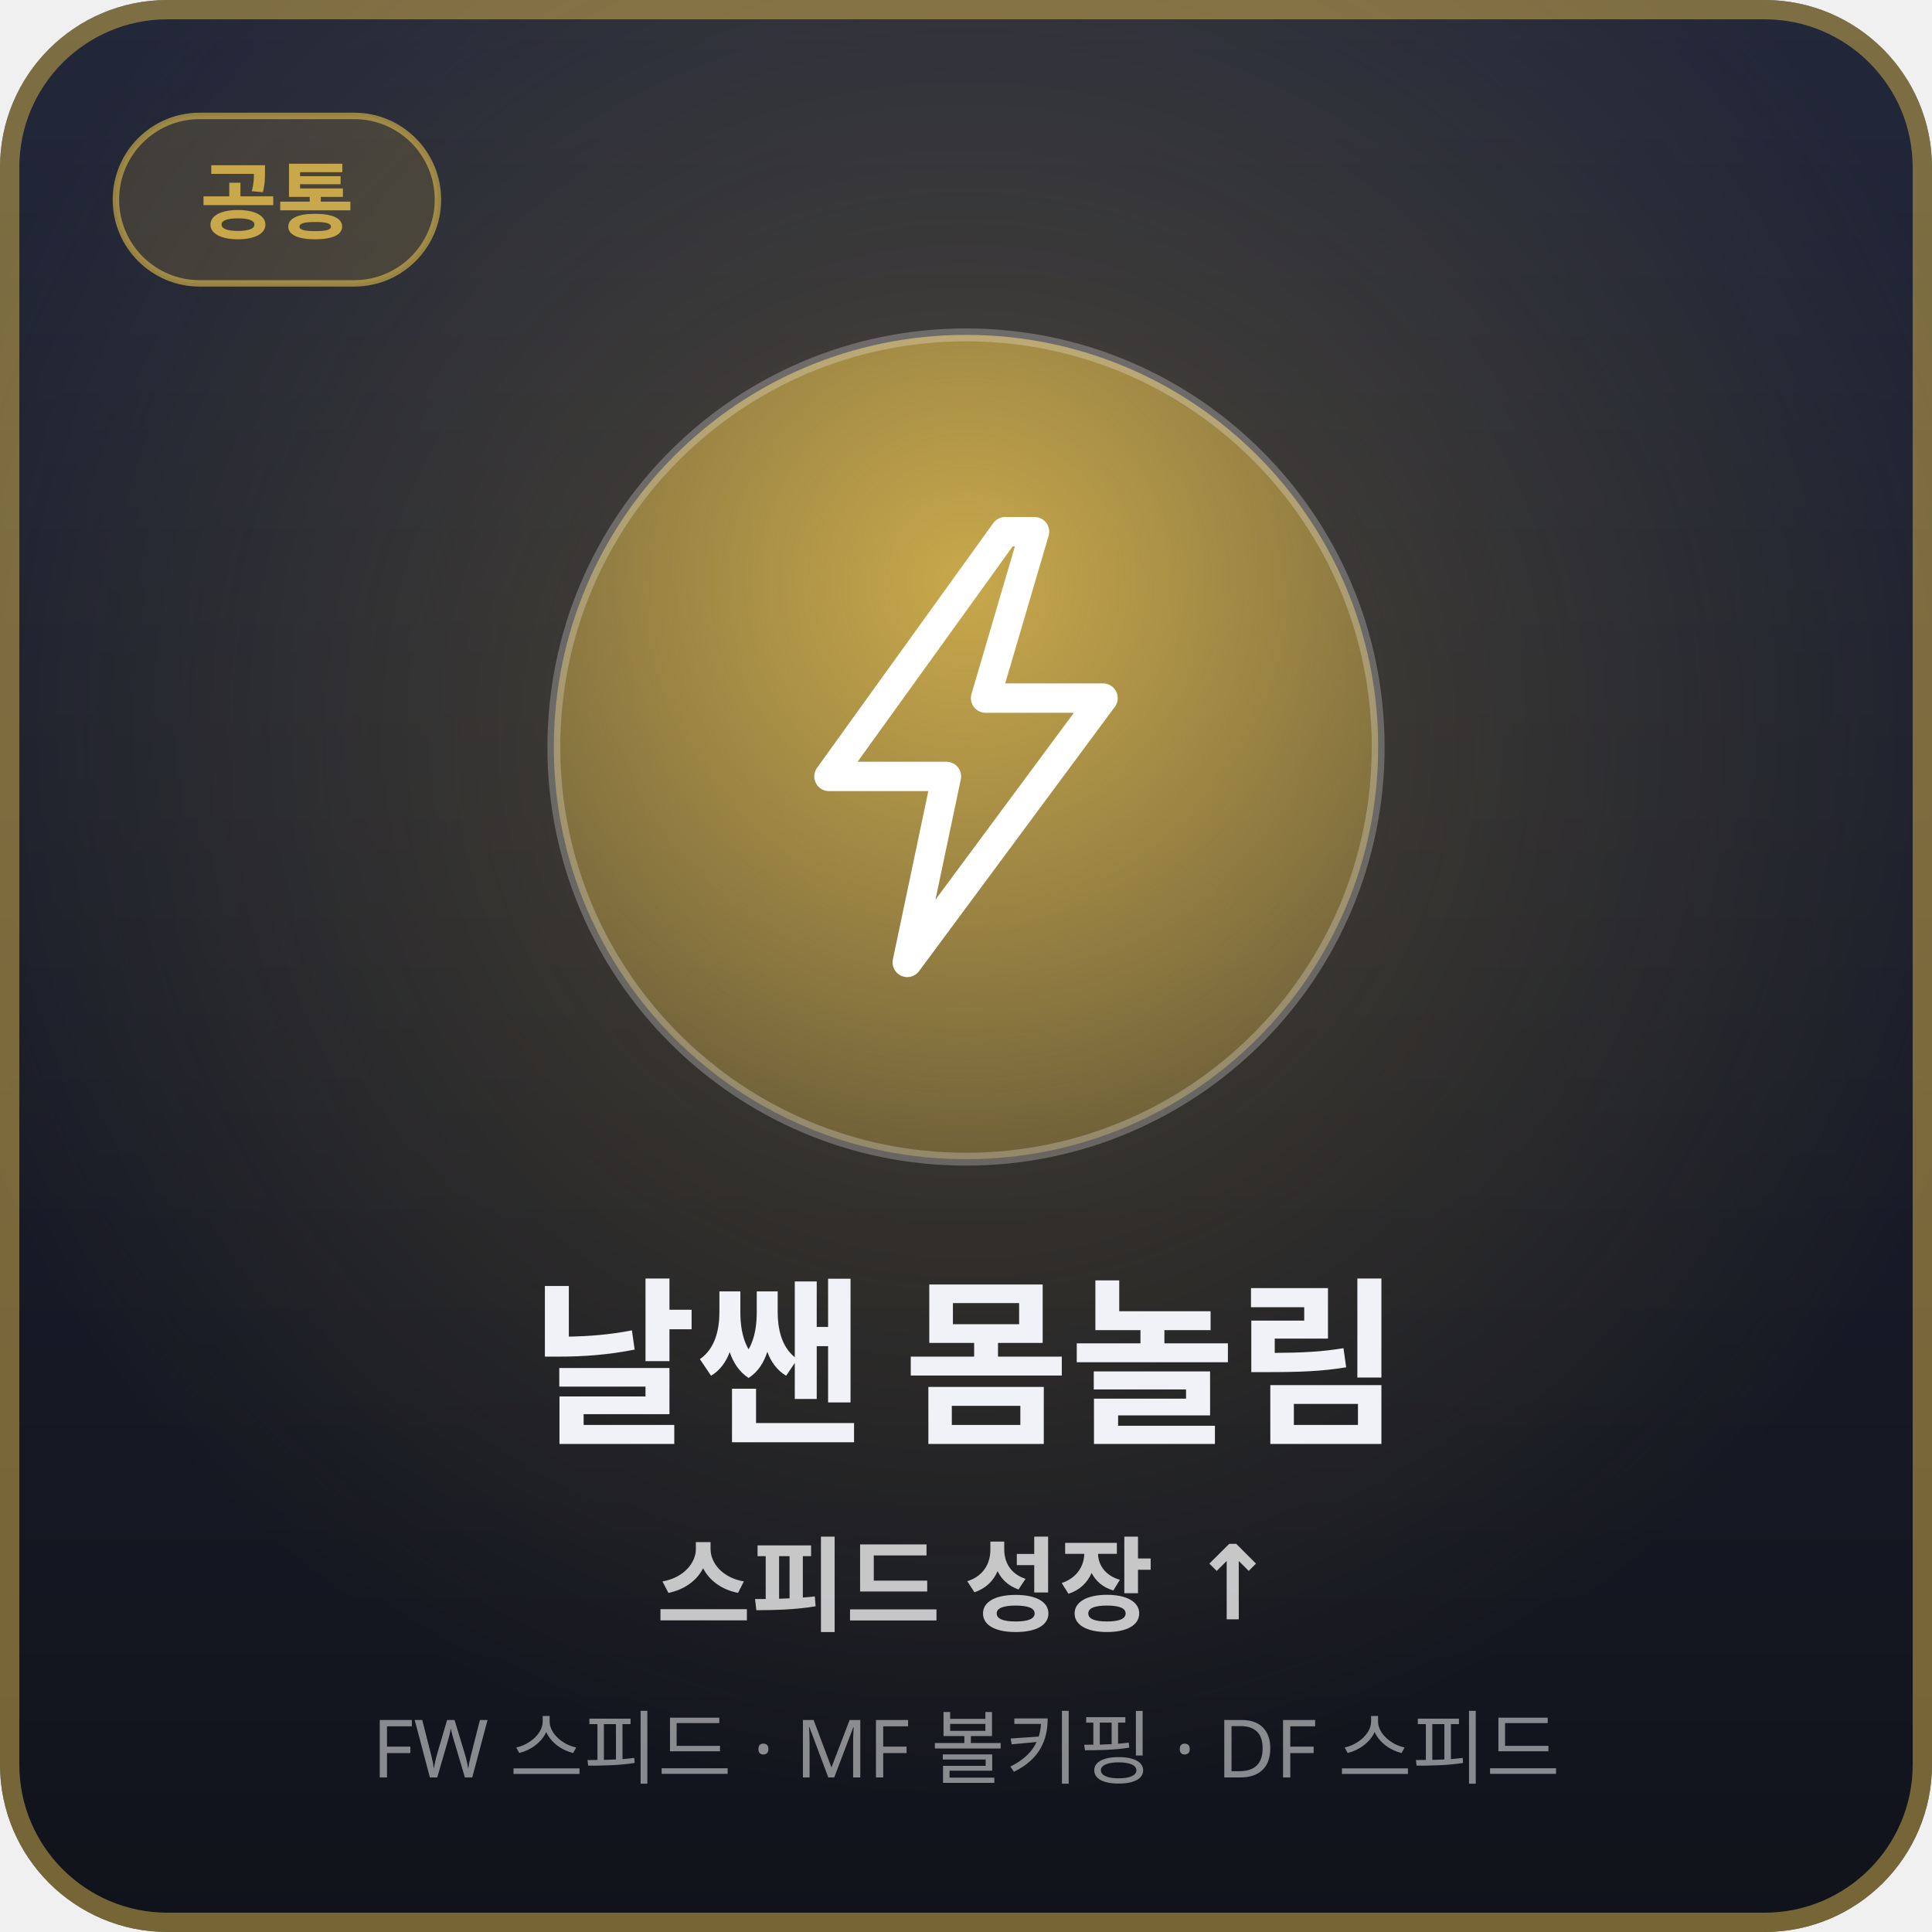
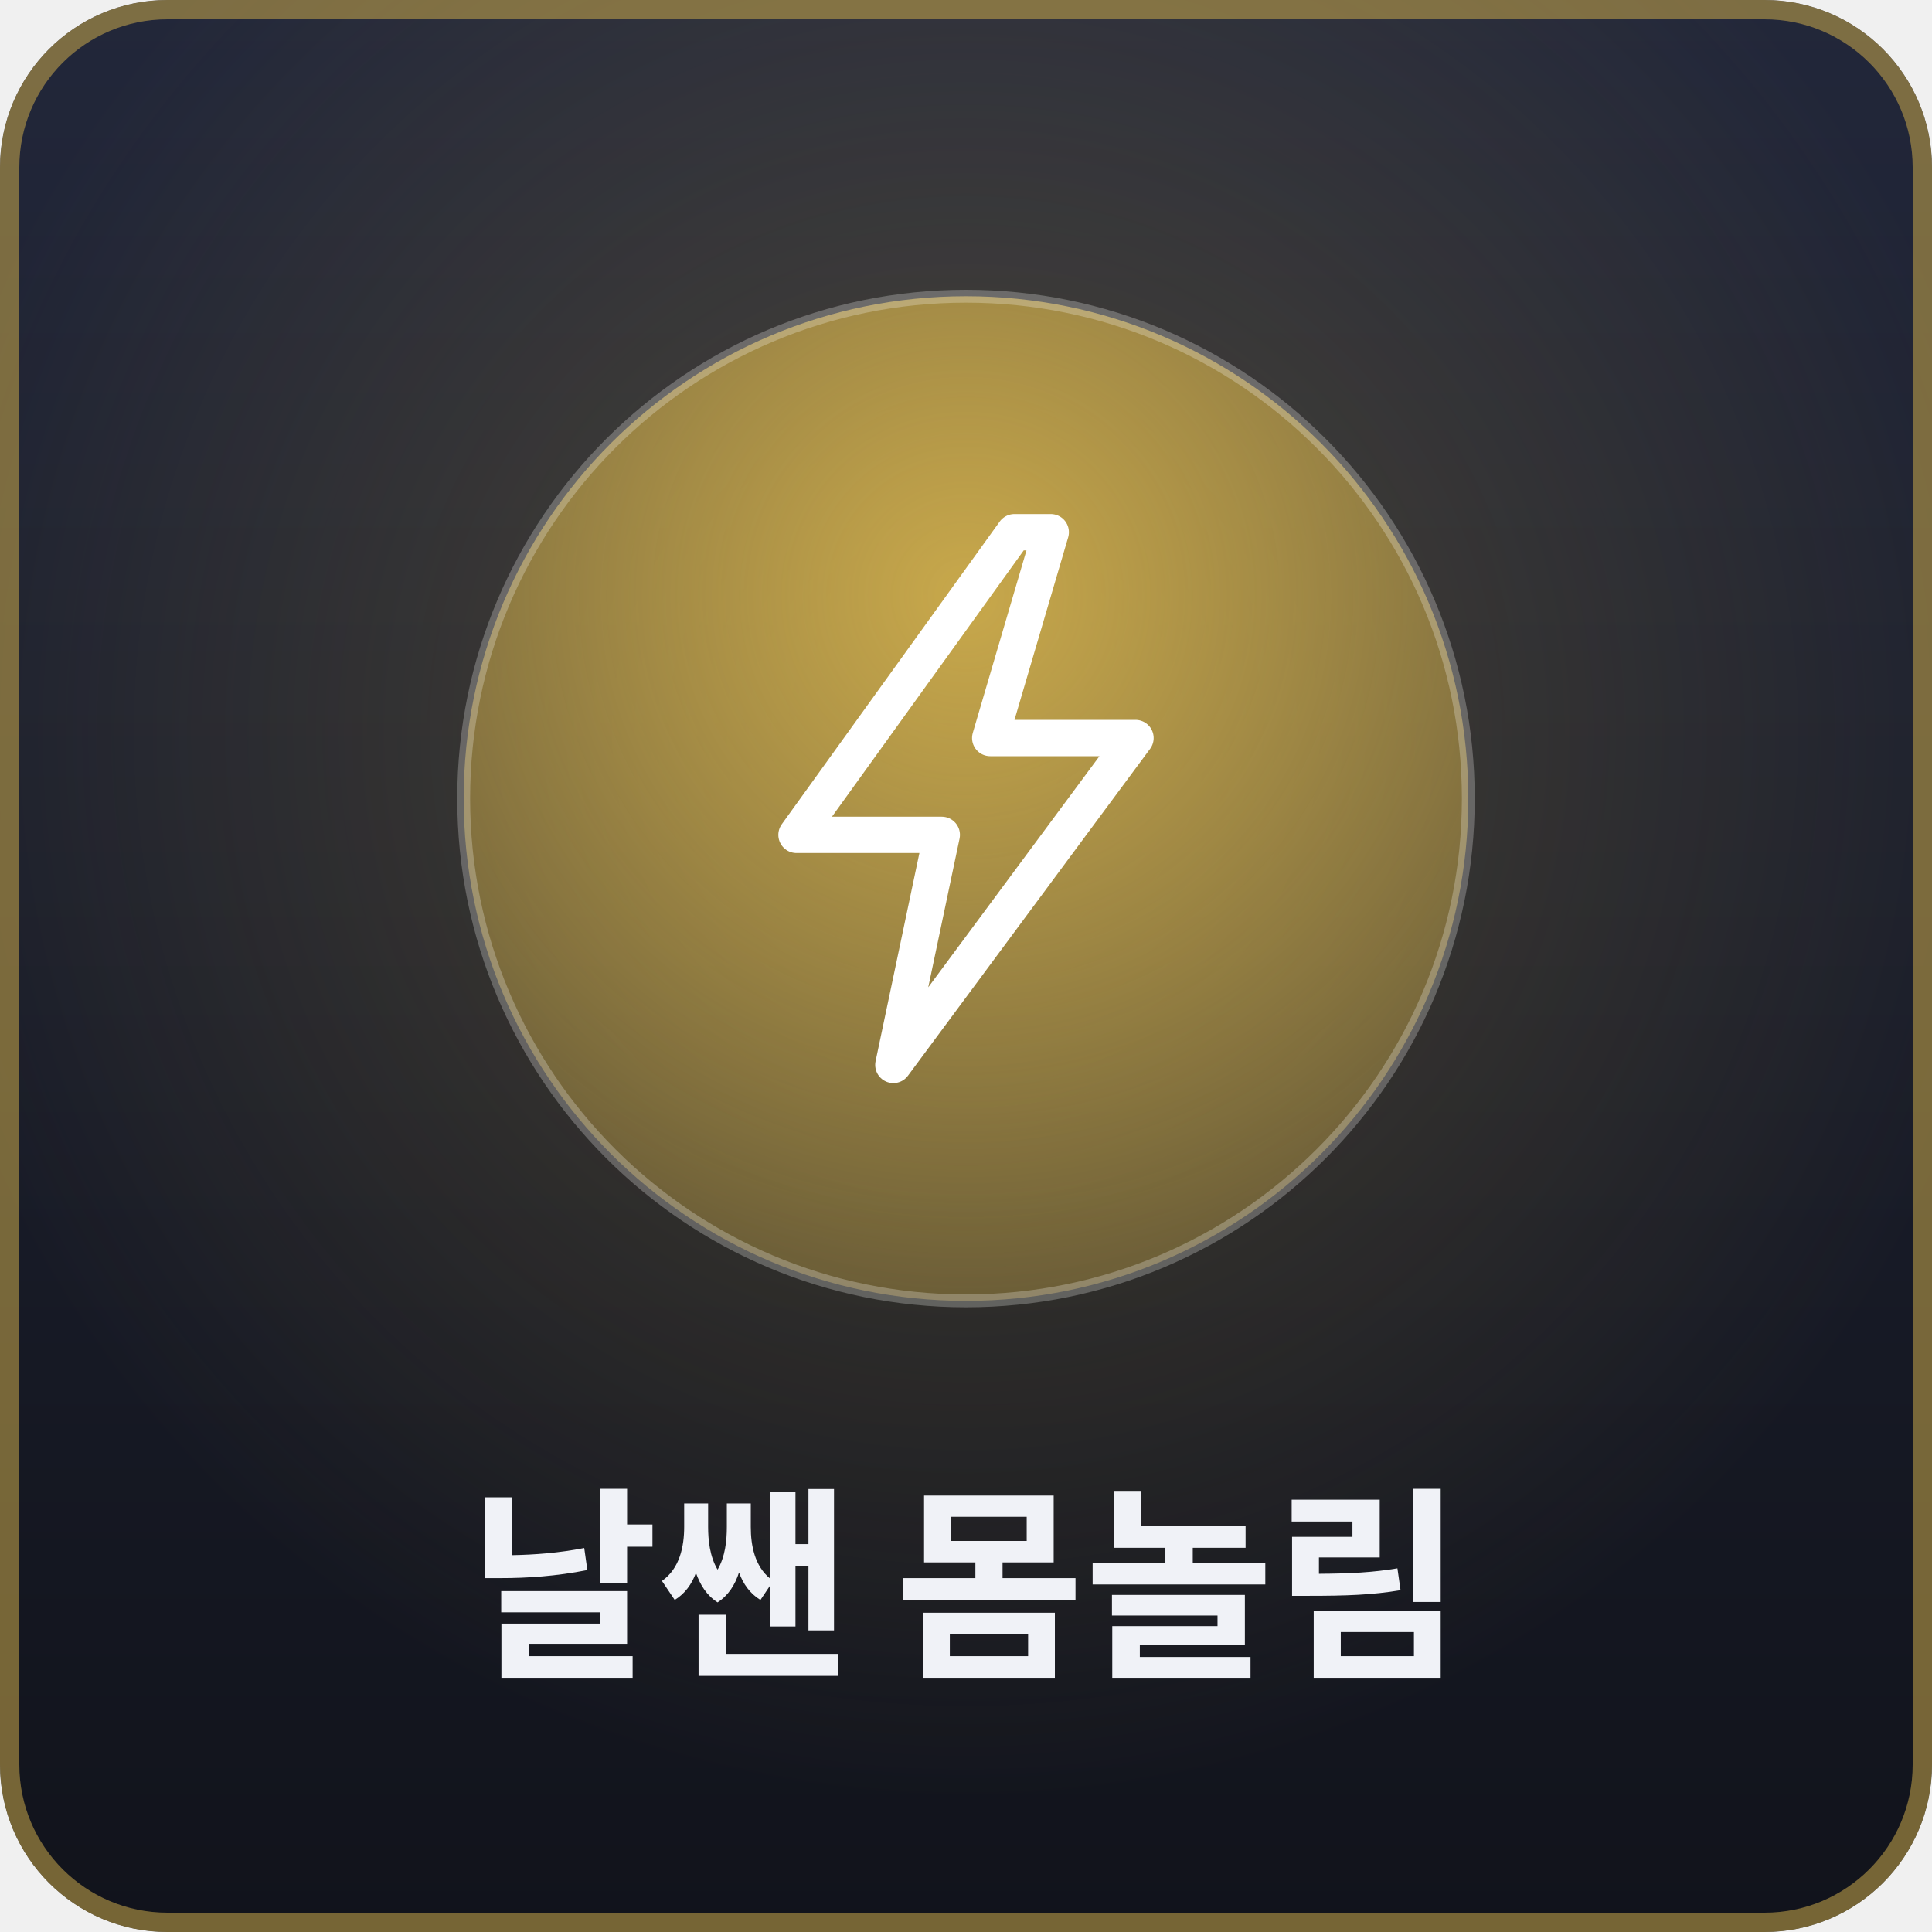
<svg xmlns="http://www.w3.org/2000/svg" viewBox="0 0 300 300" width="300" height="300">
  <defs>
    <linearGradient id="bg" x1="0" y1="0" x2="0" y2="1">
      <stop offset="0" stop-color="#22273A" />
      <stop offset="1" stop-color="#11131B" />
    </linearGradient>
    <radialGradient id="glow" cx=".5" cy=".38" r=".55">
      <stop offset="0" stop-color="#C8A84B" stop-opacity=".28" />
      <stop offset="1" stop-color="#C8A84B" stop-opacity="0" />
    </radialGradient>
    <radialGradient id="badge" cx=".5" cy=".3" r=".75">
      <stop offset="0" stop-color="#C8A84B" />
      <stop offset="1" stop-color="#C8A84B" stop-opacity=".35" />
    </radialGradient>
  </defs>
  <rect width="300" height="300" rx="26" fill="url(#bg)" />
  <rect width="300" height="300" rx="26" fill="url(#glow)" />
  <rect x="1.5" y="1.5" width="297" height="297" rx="24.5" fill="none" stroke="#C8A84B" stroke-opacity=".55" stroke-width="3" />
-   <rect x="18" y="18" width="50" height="26" rx="13" fill="#C8A84B" fill-opacity=".18" stroke="#C8A84B" stroke-opacity=".7" />
-   <text x="43" y="36" text-anchor="middle" font-family="Pretendard, 'Noto Sans KR', 'Apple SD Gothic Neo', 'Malgun Gothic', sans-serif" font-size="13" font-weight="700" fill="#C8A84B">공통</text>
-   <circle cx="150" cy="116" r="64" fill="url(#badge)" />
-   <circle cx="150" cy="116" r="64" fill="none" stroke="#fff" stroke-opacity=".25" stroke-width="2" />
-   <g transform="translate(112 78) scale(.76)" fill="none" stroke="#fff" stroke-width="6" stroke-linecap="round" stroke-linejoin="round">
+   <circle cx="150" cy="124" r="78" fill="url(#badge)" />
+   <circle cx="150" cy="124" r="78" fill="none" stroke="#fff" stroke-opacity=".25" stroke-width="2" />
+   <g transform="translate(103 77) scale(.94)" fill="none" stroke="#fff" stroke-width="6" stroke-linecap="round" stroke-linejoin="round">
    <path d="M58,6 L22,56 H46 L38,94 L78,40 H54 L64,6 Z" />
  </g>
-   <text x="150" y="222" text-anchor="middle" font-family="Pretendard, 'Noto Sans KR', 'Apple SD Gothic Neo', 'Malgun Gothic', sans-serif" font-size="28" font-weight="800" fill="#F0F2F7">날쌘 몸놀림</text>
-   <text x="150" y="252" text-anchor="middle" font-family="Pretendard, 'Noto Sans KR', 'Apple SD Gothic Neo', 'Malgun Gothic', sans-serif" font-size="16" font-weight="600" fill="#fff" fill-opacity=".75">스피드 성장 ↑</text>
-   <text x="150" y="276" text-anchor="middle" font-family="Pretendard, 'Noto Sans KR', 'Apple SD Gothic Neo', 'Malgun Gothic', sans-serif" font-size="12.5" fill="#fff" fill-opacity=".5">FW 스피드 · MF 볼키핑 · DF 스피드</text>
+   <text x="150" y="258" text-anchor="middle" font-family="Pretendard, 'Noto Sans KR', 'Apple SD Gothic Neo', 'Malgun Gothic', sans-serif" font-size="32" font-weight="800" fill="#F0F2F7">날쌘 몸놀림</text>
</svg>
